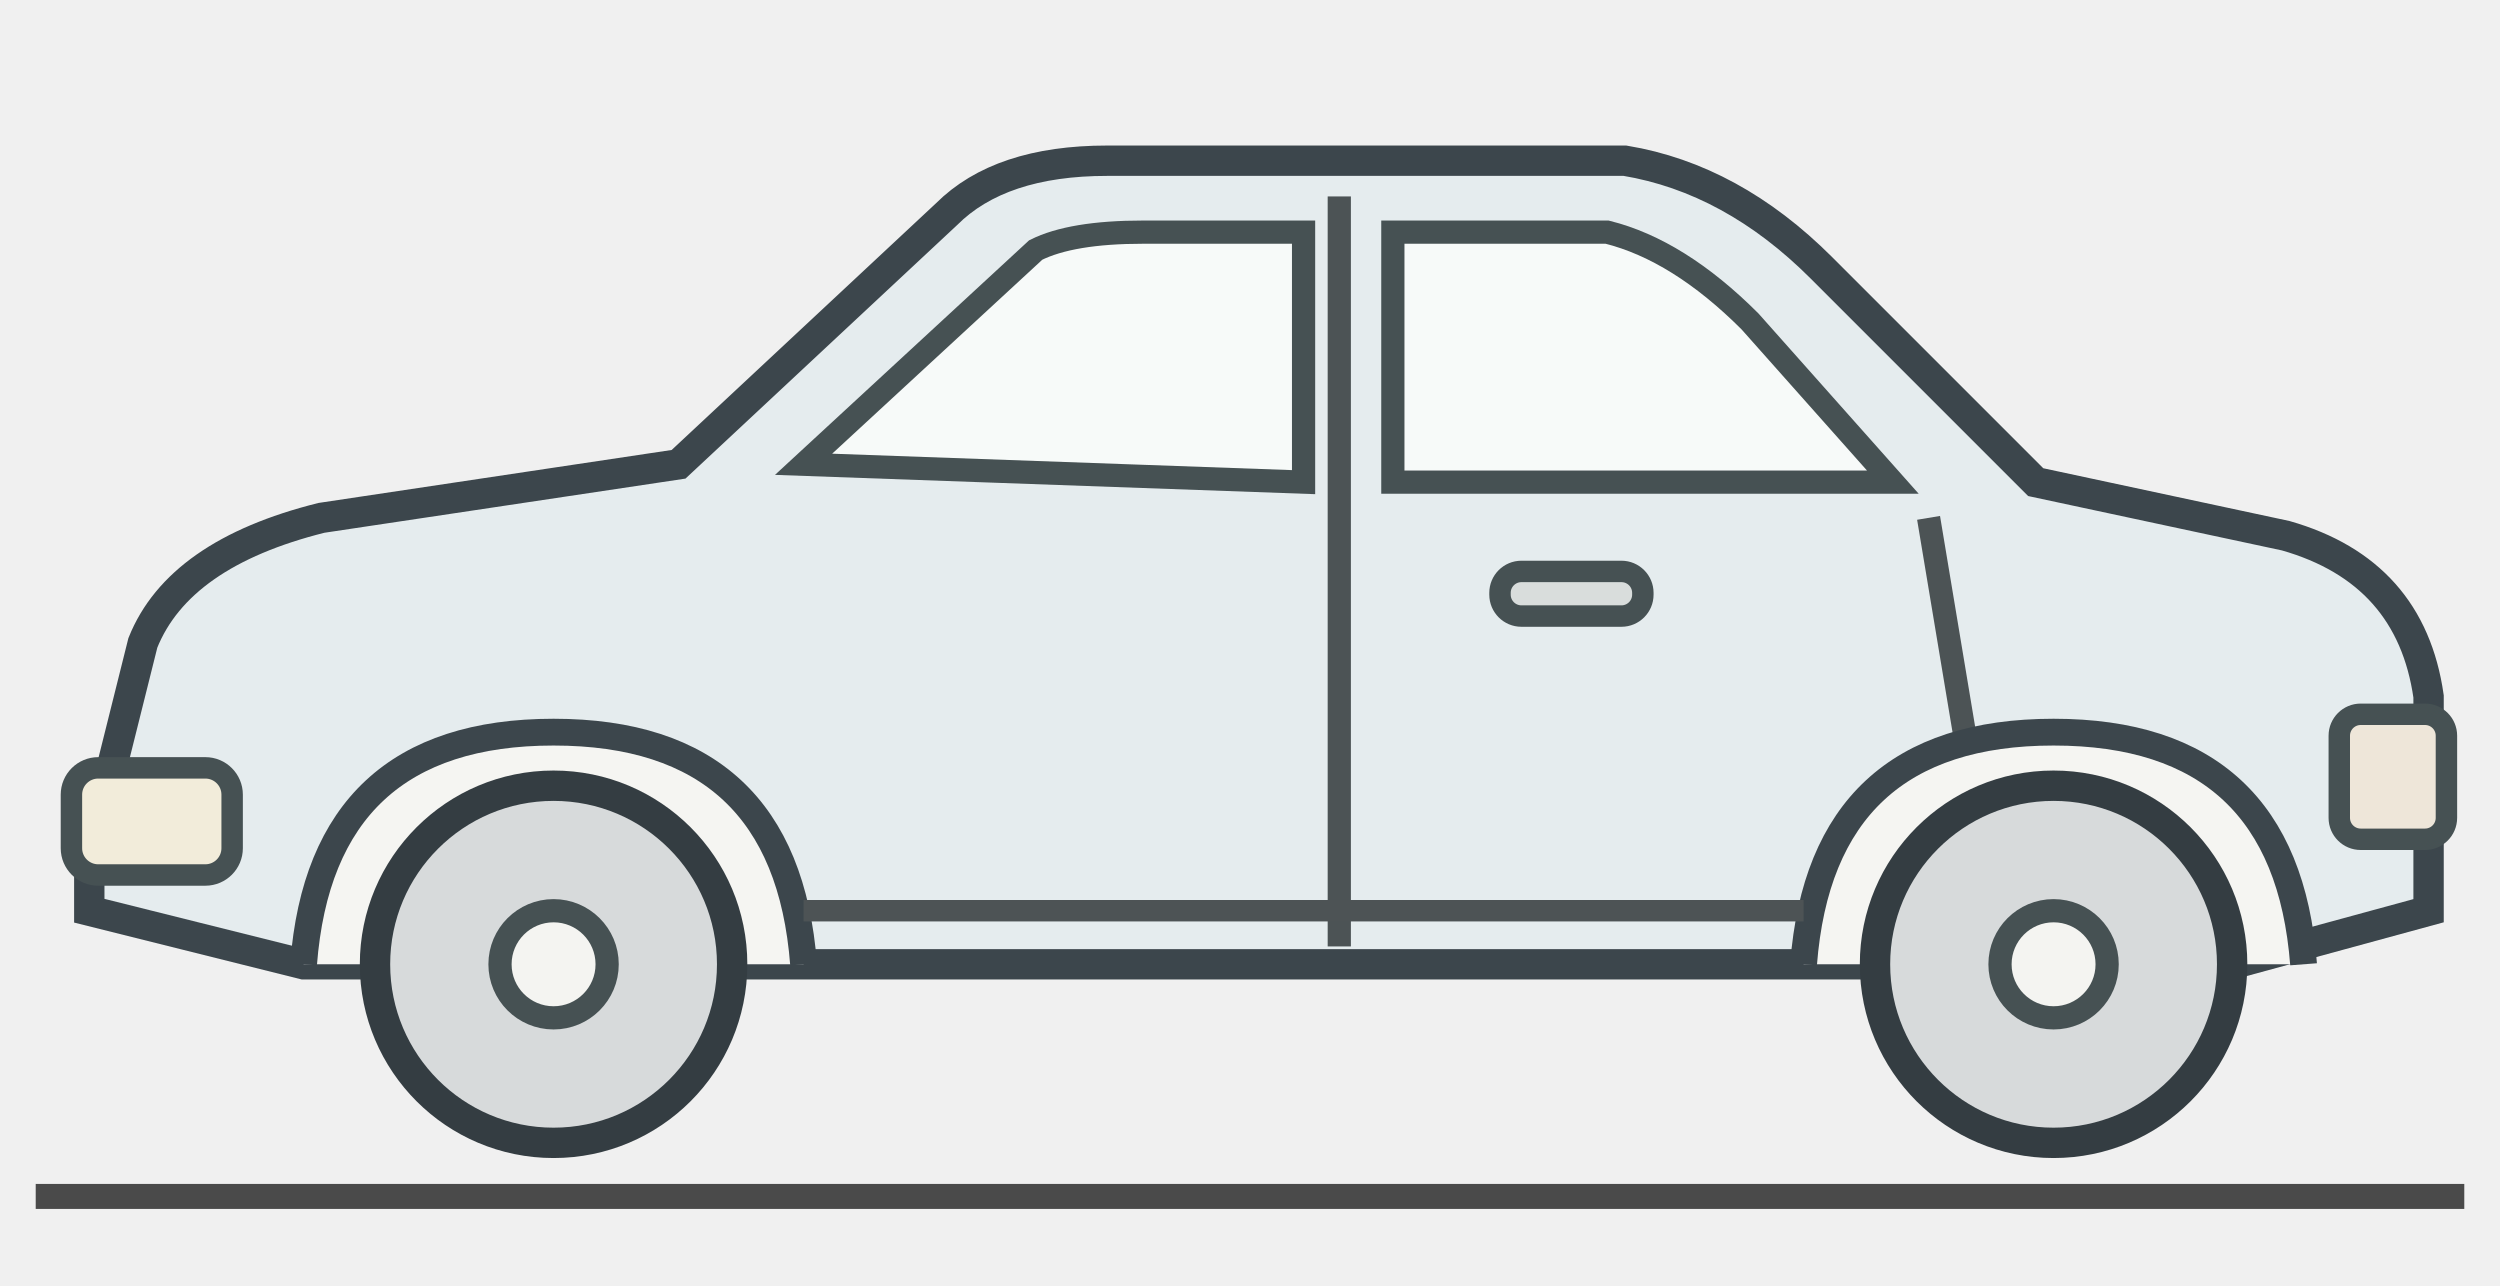
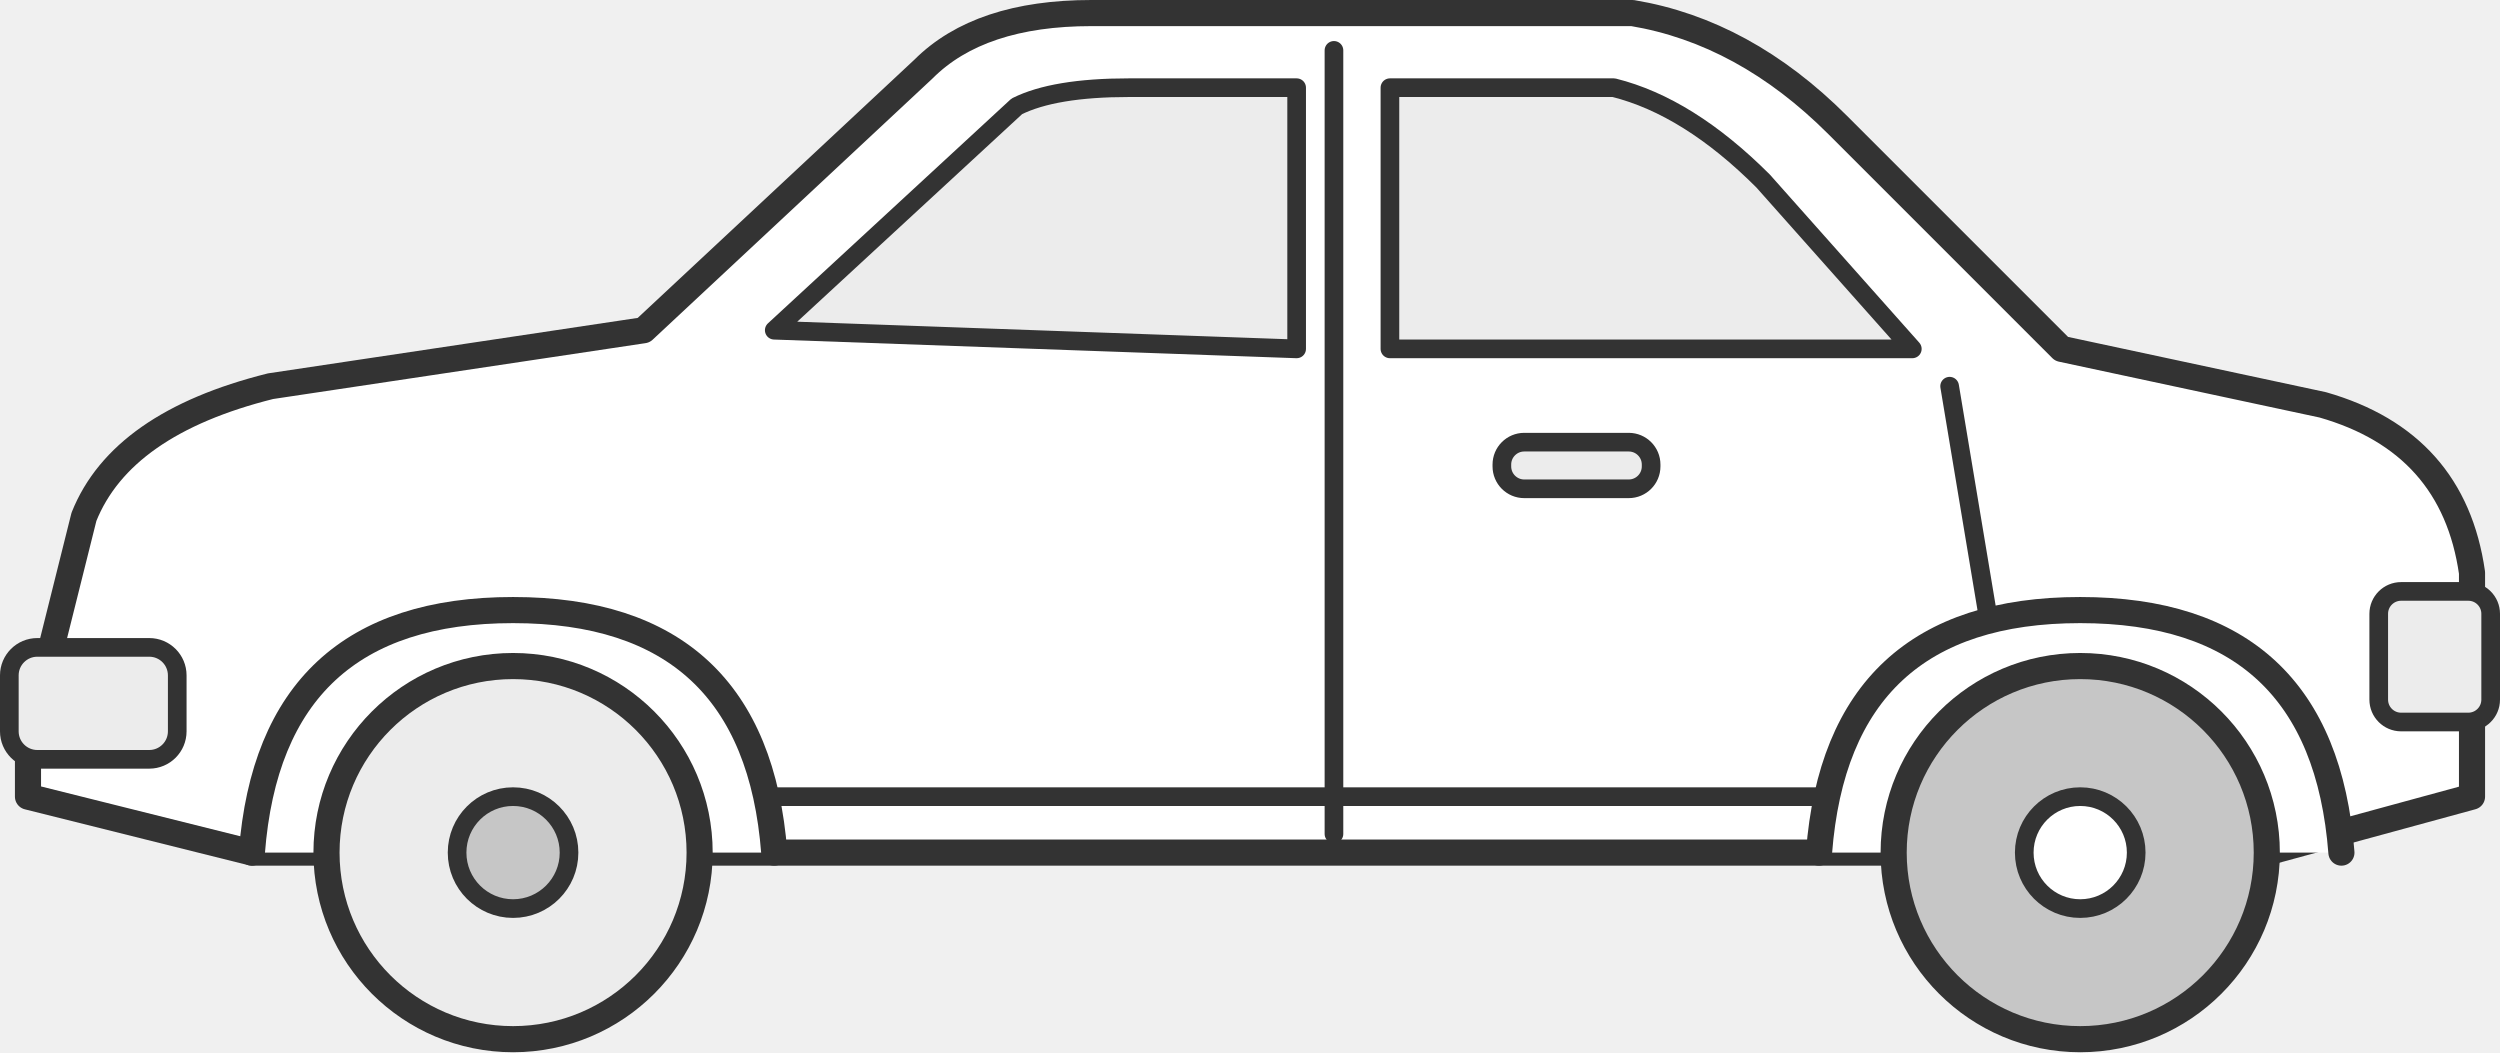
- <svg xmlns="http://www.w3.org/2000/svg" viewBox="0 0 140 72">
-   <path d="M5 48 L8 36 Q10 31 18 29 L38 26 L53 12 Q56 9 62 9 L91 9 Q97 10 102 15 L114 27 L128 30 Q135 32 136 39 L136 51 L125 54 L17 54 L5 51 Z" fill="#e5ecee" stroke="#3c464c" stroke-width="1.7" />
-   <path d="M45 26 L58 14 Q60 13 64 13 L73 13 L73 27 Z" fill="#f7faf9" stroke="#465153" stroke-width="1.3" />
-   <path d="M78 13 L90 13 Q94 14 98 18 L106 27 L78 27 Z" fill="#f7faf9" stroke="#465153" stroke-width="1.3" />
-   <line x1="75" y1="11" x2="75" y2="53" stroke="#4c5355" stroke-width="1.3" />
-   <line x1="108" y1="29" x2="112" y2="53" stroke="#4c5355" stroke-width="1.3" />
-   <rect x="84" y="32" width="8" height="2.5" rx="1.2" fill="#d9dddc" stroke="#465153" stroke-width="1.2" />
-   <rect x="4" y="43" width="9" height="6" rx="1.5" fill="#f2ecda" stroke="#465153" stroke-width="1.2" />
-   <rect x="131" y="40" width="6" height="7" rx="1.2" fill="#eee6d9" stroke="#465153" stroke-width="1.2" />
-   <path d="M17 54 Q18 41 31 41 Q44 41 45 54" fill="#f5f5f2" stroke="#3c464c" stroke-width="1.5" />
-   <path d="M101 54 Q102 41 115 41 Q128 41 129 54" fill="#f5f5f2" stroke="#3c464c" stroke-width="1.5" />
-   <circle cx="31" cy="54" r="10" fill="#d7dadb" stroke="#343d42" stroke-width="1.7" />
-   <circle cx="115" cy="54" r="10" fill="#d7dadb" stroke="#343d42" stroke-width="1.7" />
-   <circle cx="31" cy="54" r="3" fill="#f4f4f1" stroke="#465153" stroke-width="1.3" />
-   <circle cx="115" cy="54" r="3" fill="#f4f4f1" stroke="#465153" stroke-width="1.3" />
-   <line x1="45" y1="51" x2="101" y2="51" stroke="#4d5355" stroke-width="1.2" />
-   <line x1="2" y1="67" x2="138" y2="67" stroke="#4a4a4a" stroke-width="1.4" />
+ <svg xmlns="http://www.w3.org/2000/svg" viewBox="0 0 134 56.4">
+   <g transform="translate(0 0)">
+     <g transform="translate(0 0)">
+       <g transform="translate(-3.5 -8.3)">
+         <path d="M5 48 L8 36 Q10 31 18 29 L38 26 L53 12 Q56 9 62 9 L91 9 Q97 10 102 15 L114 27 L128 30 Q135 32 136 39 L136 51 L125 54 L17 54 L5 51 Z" fill="#ffffff" stroke="#333333" stroke-width="1.4" stroke-linejoin="round" stroke-linecap="round" />
+         <path d="M45 26 L58 14 Q60 13 64 13 L73 13 L73 27 Z" fill="#ececec" stroke="#333333" stroke-width="1" stroke-linejoin="round" stroke-linecap="round" />
+         <path d="M78 13 L90 13 Q94 14 98 18 L106 27 L78 27 Z" fill="#ececec" stroke="#333333" stroke-width="1" stroke-linejoin="round" stroke-linecap="round" />
+         <line x1="75" y1="11" x2="75" y2="53" stroke="#333333" stroke-width="1" stroke-linejoin="round" stroke-linecap="round" />
+         <line x1="108" y1="29" x2="112" y2="53" stroke="#333333" stroke-width="1" stroke-linejoin="round" stroke-linecap="round" />
+         <rect x="84" y="32" width="8" height="2.5" rx="1.2" fill="#ececec" stroke="#333333" stroke-width="1" stroke-linejoin="round" stroke-linecap="round" />
+         <rect x="4" y="43" width="9" height="6" rx="1.5" fill="#ececec" stroke="#333333" stroke-width="1" stroke-linejoin="round" stroke-linecap="round" />
+         <rect x="131" y="40" width="6" height="7" rx="1.2" fill="#ececec" stroke="#333333" stroke-width="1" stroke-linejoin="round" stroke-linecap="round" />
+         <path d="M17 54 Q18 41 31 41 Q44 41 45 54" fill="#ffffff" stroke="#333333" stroke-width="1.4" stroke-linejoin="round" stroke-linecap="round" />
+         <path d="M101 54 Q102 41 115 41 Q128 41 129 54" fill="#ffffff" stroke="#333333" stroke-width="1.4" stroke-linejoin="round" stroke-linecap="round" />
+         <circle cx="31" cy="54" r="10" fill="#ececec" stroke="#333333" stroke-width="1.4" stroke-linejoin="round" stroke-linecap="round" />
+         <circle cx="115" cy="54" r="10" fill="#c6c6c6" stroke="#333333" stroke-width="1.4" stroke-linejoin="round" stroke-linecap="round" />
+         <circle cx="31" cy="54" r="3" fill="#c6c6c6" stroke="#333333" stroke-width="1" stroke-linejoin="round" stroke-linecap="round" />
+         <circle cx="115" cy="54" r="3" fill="#ffffff" stroke="#333333" stroke-width="1" stroke-linejoin="round" stroke-linecap="round" />
+         <line x1="45" y1="51" x2="101" y2="51" stroke="#333333" stroke-width="1" stroke-linejoin="round" stroke-linecap="round" />
+       </g>
+     </g>
+   </g>
</svg>
